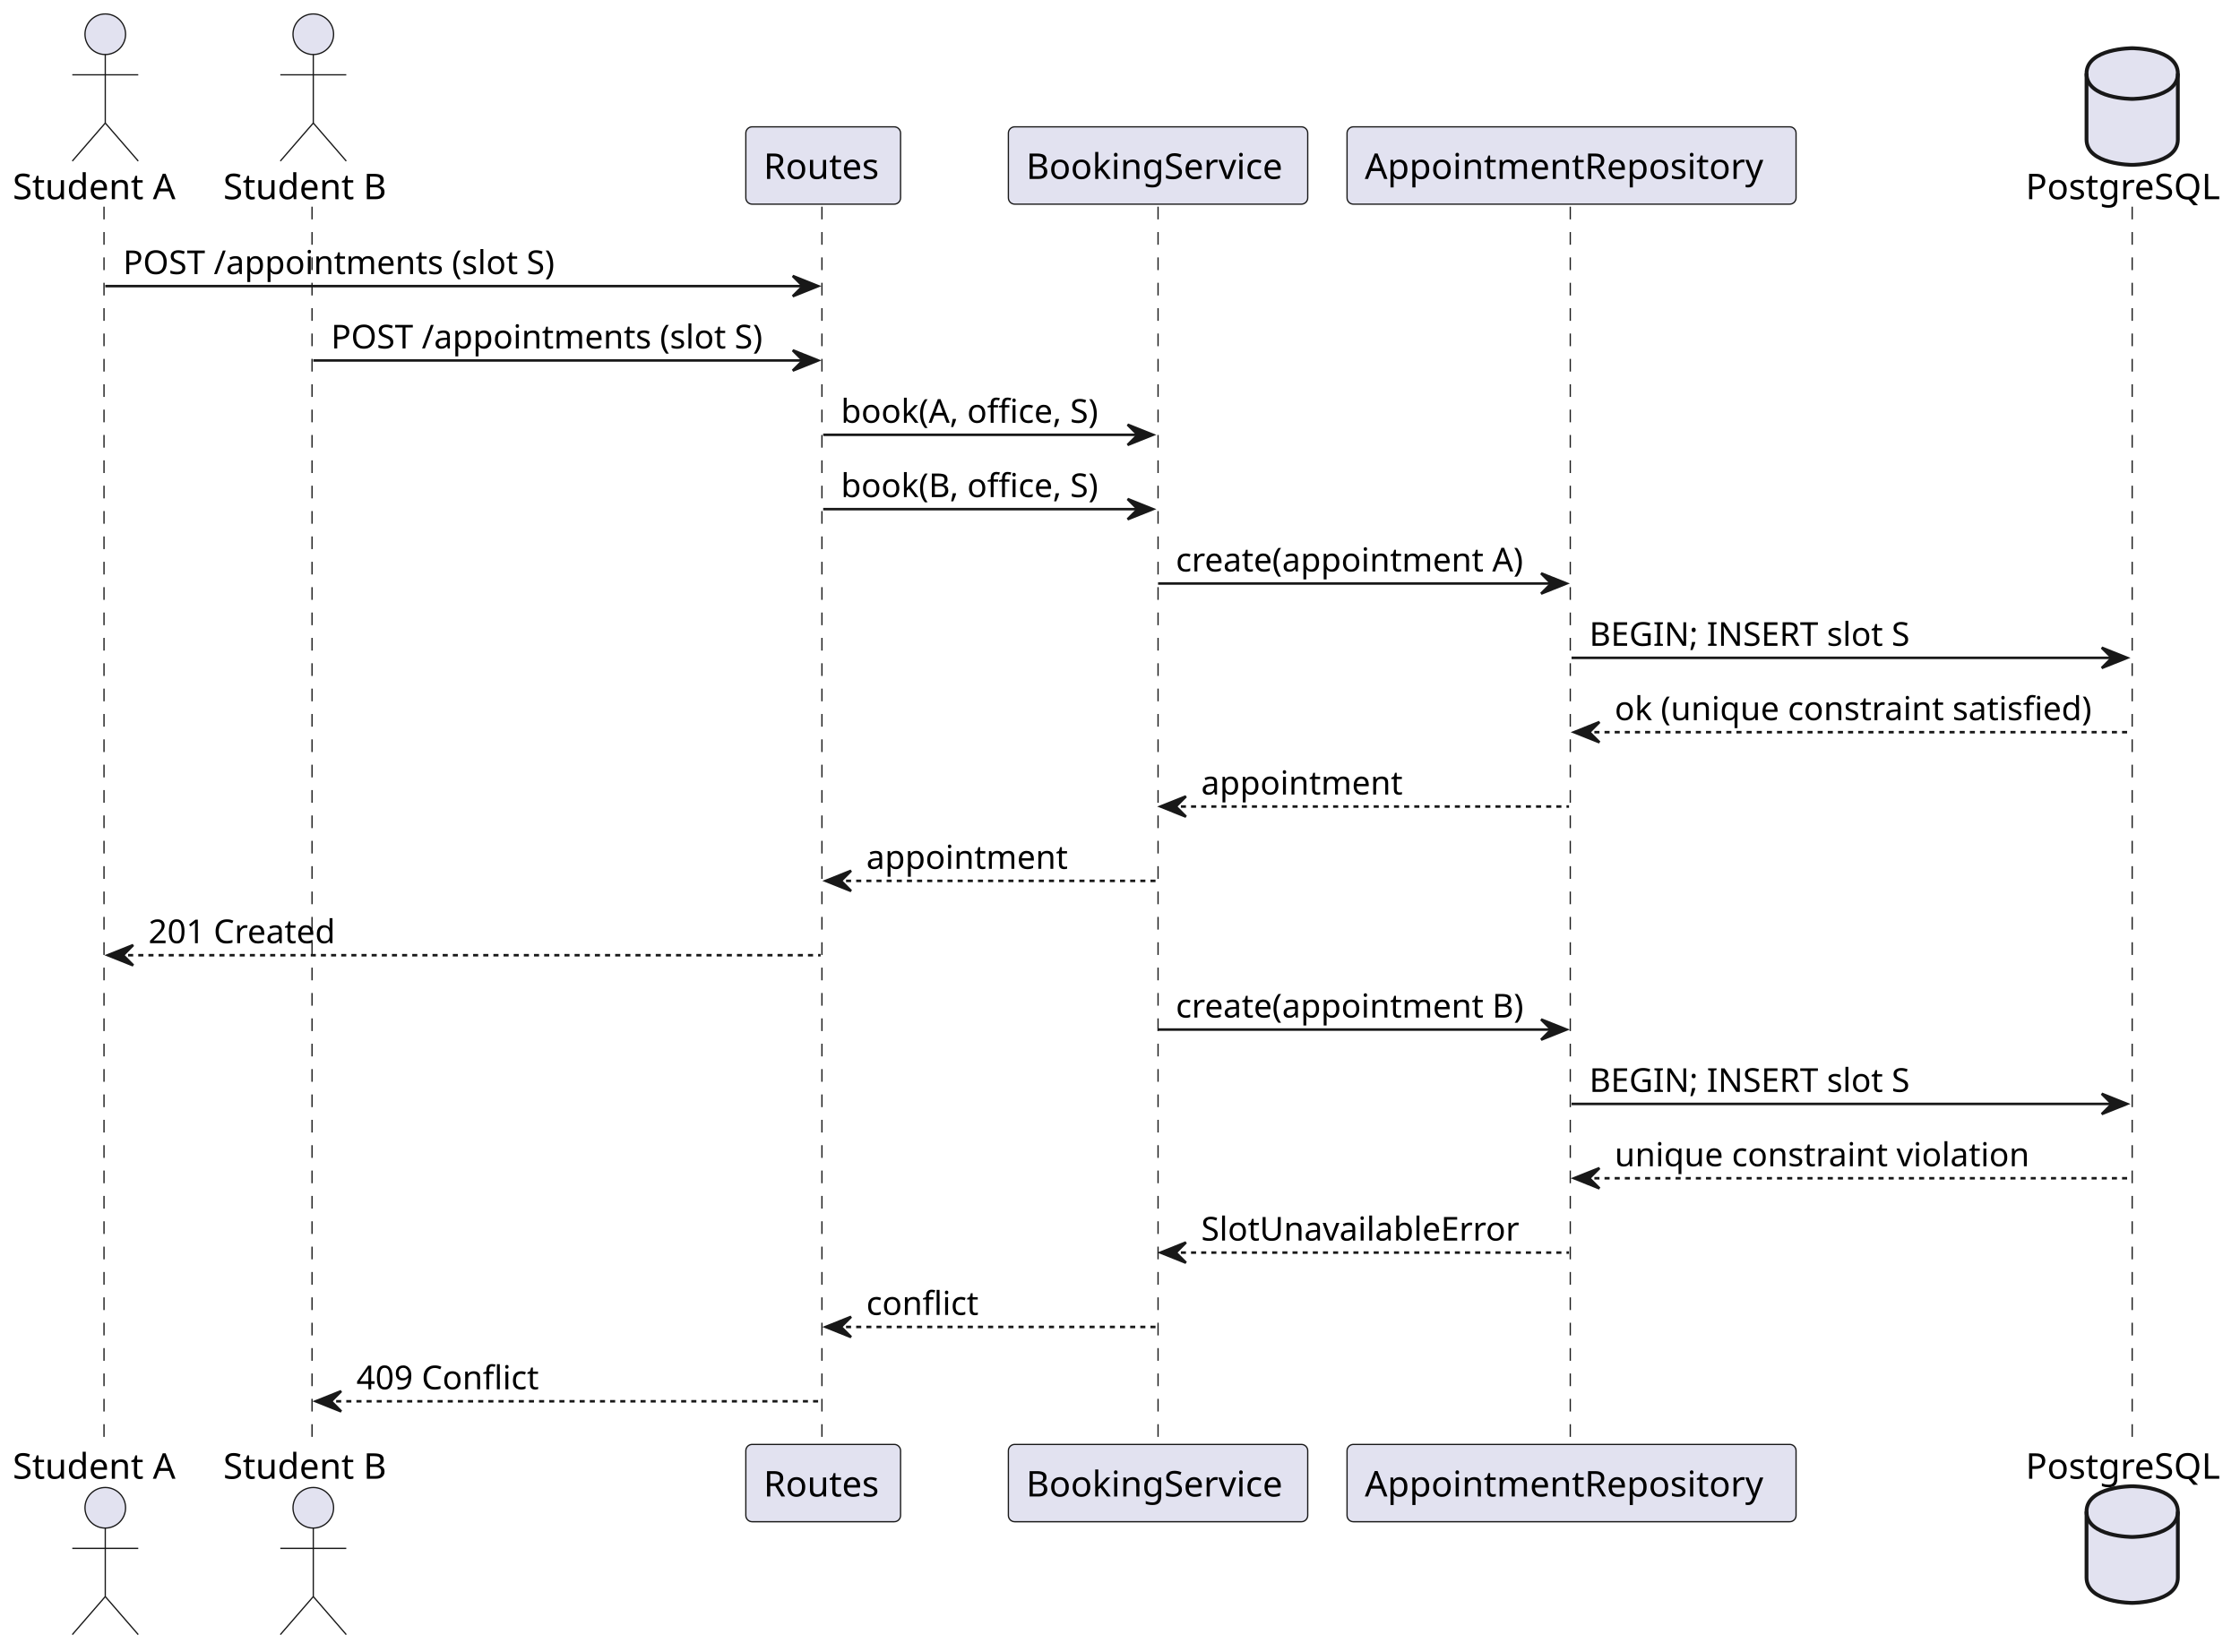
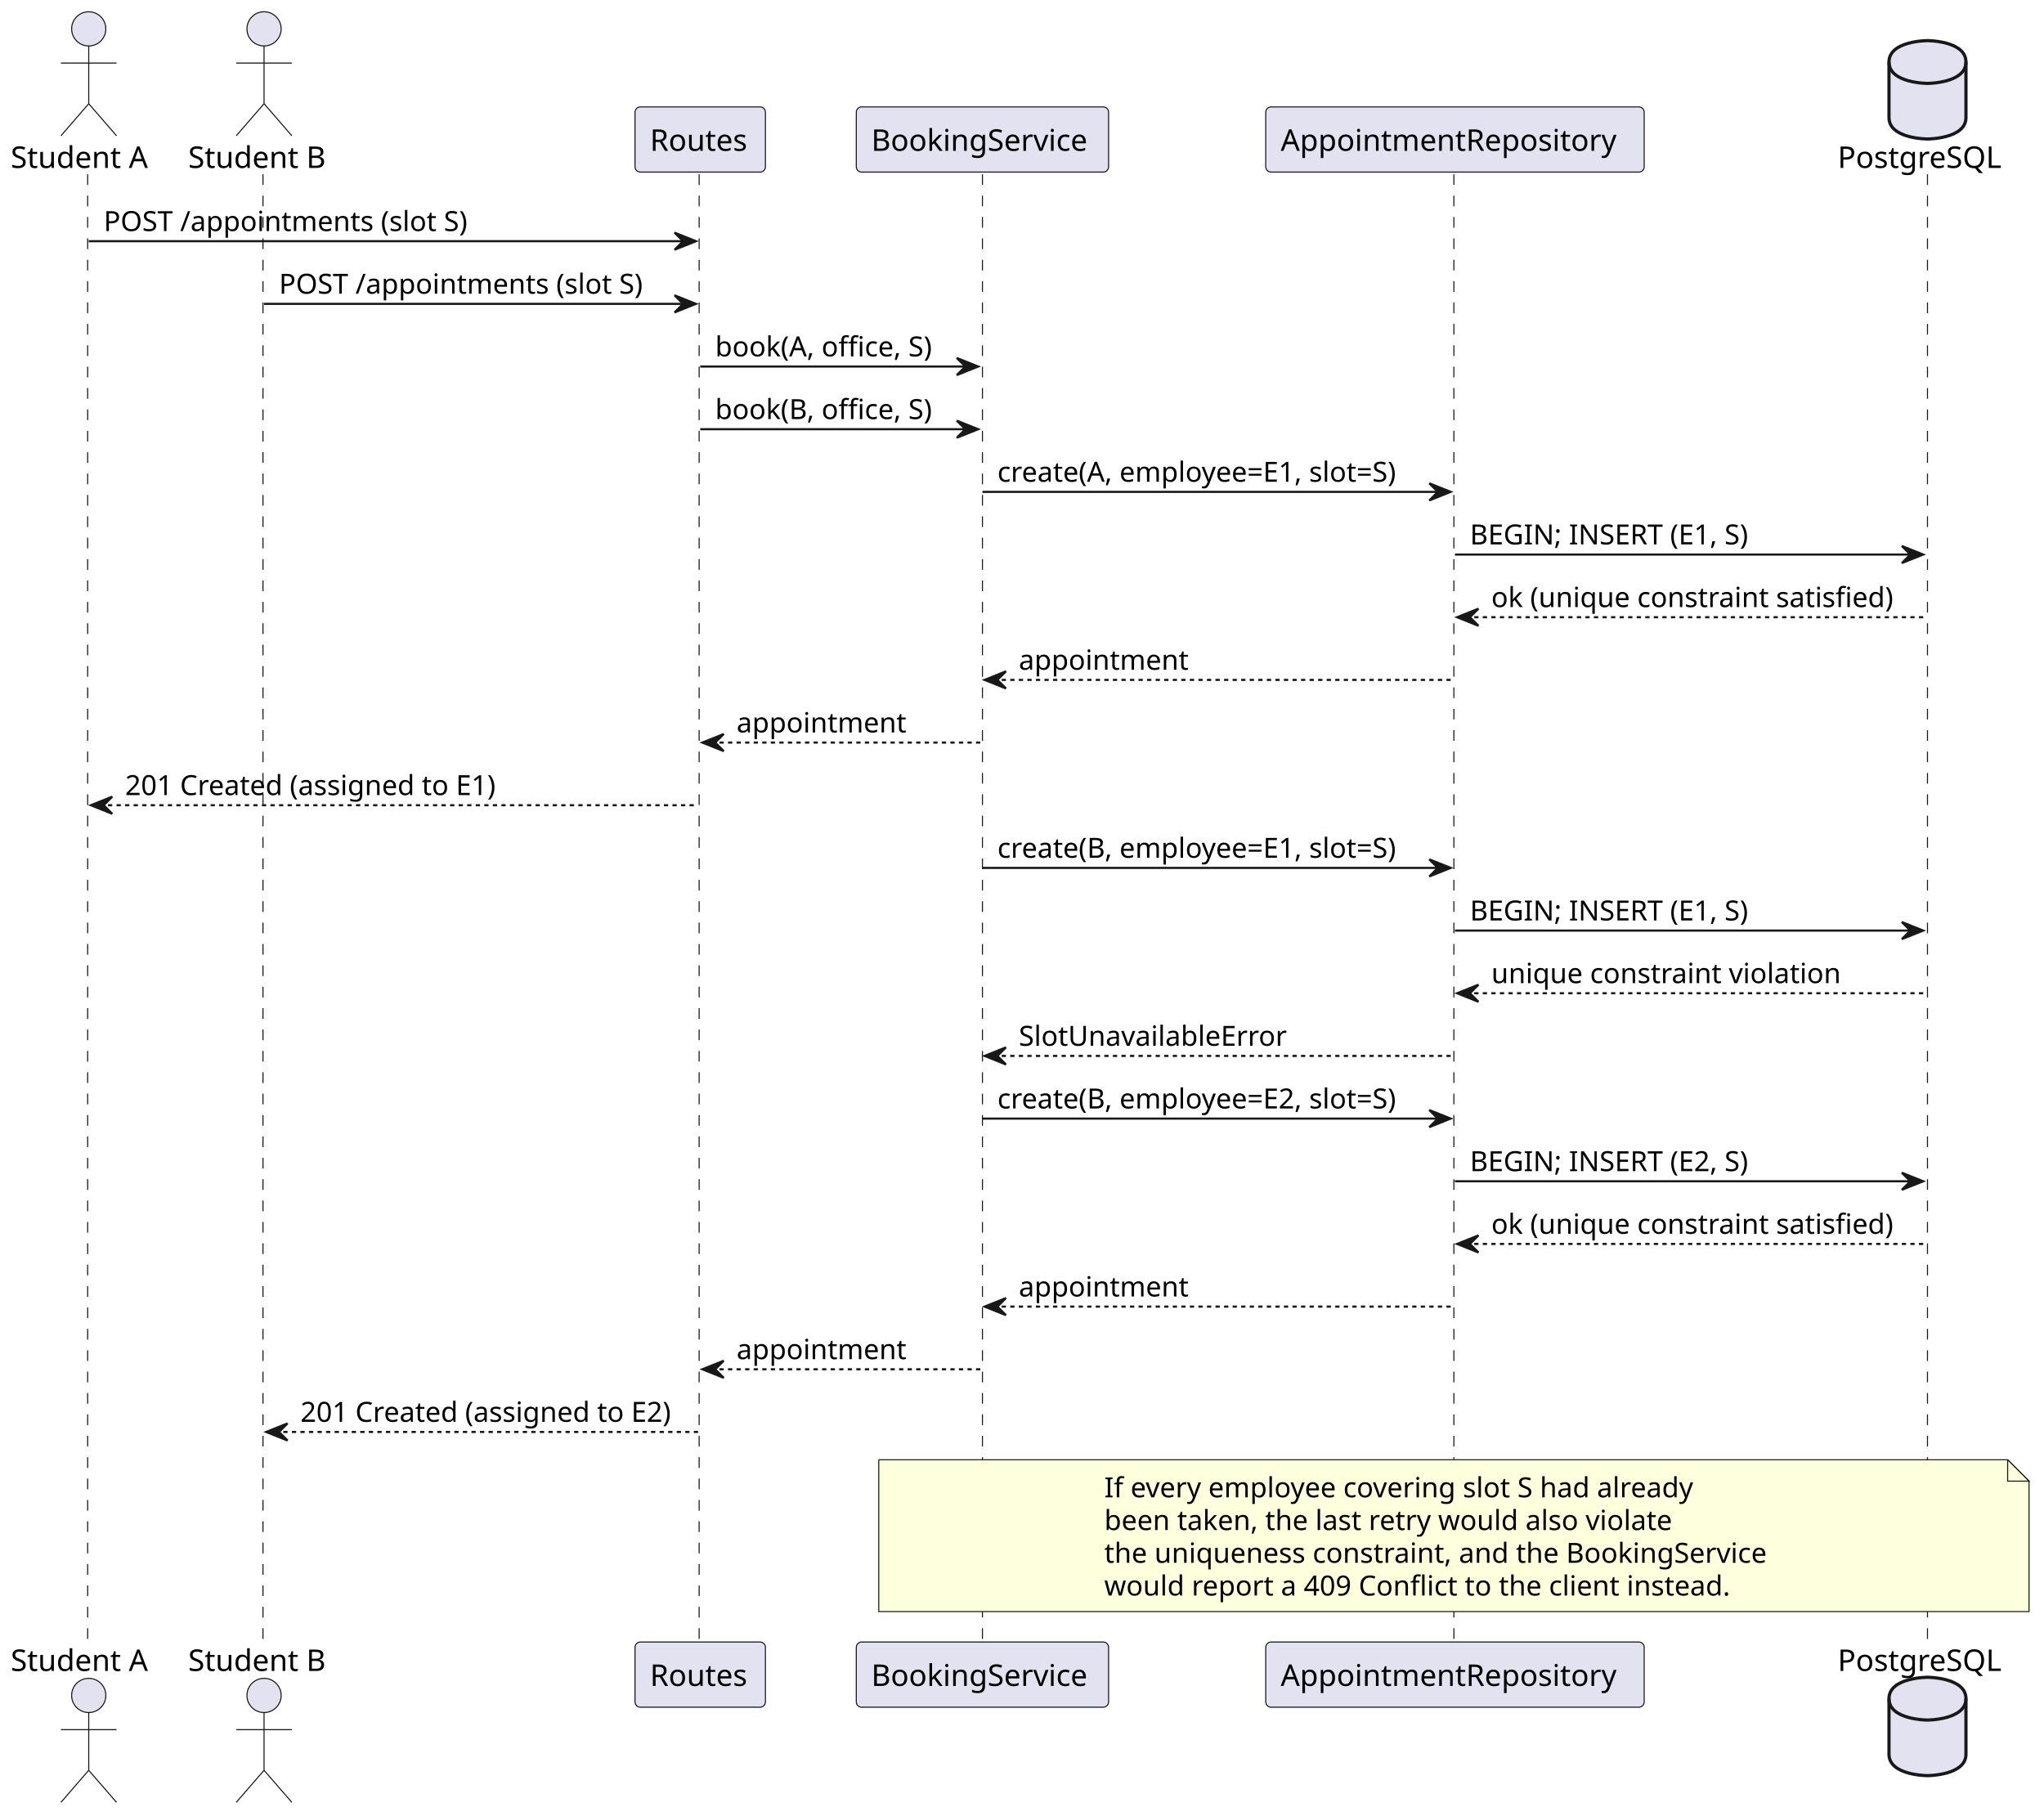
- <svg xmlns="http://www.w3.org/2000/svg" contentStyleType="text/css" height="651px" preserveAspectRatio="none" style="width:883px;height:651px;background:#FFFFFF;" version="1.1" viewBox="0 0 883 651" width="883px" zoomAndPan="magnify">
+ <svg xmlns="http://www.w3.org/2000/svg" contentStyleType="text/css" height="849px" preserveAspectRatio="none" style="width:956px;height:849px;background:#FFFFFF;" version="1.1" viewBox="0 0 956 849" width="956px" zoomAndPan="magnify">
  <defs />
  <g>
-     <line style="stroke:#181818;stroke-width:0.5;stroke-dasharray:5.0,5.0;" x1="41" x2="41" y1="81.488" y2="570.457" />
-     <line style="stroke:#181818;stroke-width:0.5;stroke-dasharray:5.0,5.0;" x1="123" x2="123" y1="81.488" y2="570.457" />
-     <line style="stroke:#181818;stroke-width:0.5;stroke-dasharray:5.0,5.0;" x1="324" x2="324" y1="81.488" y2="570.457" />
-     <line style="stroke:#181818;stroke-width:0.5;stroke-dasharray:5.0,5.0;" x1="456.5" x2="456.5" y1="81.488" y2="570.457" />
-     <line style="stroke:#181818;stroke-width:0.5;stroke-dasharray:5.0,5.0;" x1="619" x2="619" y1="81.488" y2="570.457" />
-     <line style="stroke:#181818;stroke-width:0.5;stroke-dasharray:5.0,5.0;" x1="840.5" x2="840.5" y1="81.488" y2="570.457" />
+     <line style="stroke:#181818;stroke-width:0.5;stroke-dasharray:5.0,5.0;" x1="41" x2="41" y1="81.488" y2="768.941" />
+     <line style="stroke:#181818;stroke-width:0.5;stroke-dasharray:5.0,5.0;" x1="123" x2="123" y1="81.488" y2="768.941" />
+     <line style="stroke:#181818;stroke-width:0.5;stroke-dasharray:5.0,5.0;" x1="327" x2="327" y1="81.488" y2="768.941" />
+     <line style="stroke:#181818;stroke-width:0.5;stroke-dasharray:5.0,5.0;" x1="459.5" x2="459.5" y1="81.488" y2="768.941" />
+     <line style="stroke:#181818;stroke-width:0.5;stroke-dasharray:5.0,5.0;" x1="680" x2="680" y1="81.488" y2="768.941" />
+     <line style="stroke:#181818;stroke-width:0.5;stroke-dasharray:5.0,5.0;" x1="901.5" x2="901.5" y1="81.488" y2="768.941" />
    <text fill="#000000" font-family="sans-serif" font-size="14" lengthAdjust="spacing" textLength="67" x="5" y="78.535">Student A</text>
    <ellipse cx="41.5" cy="13.5" fill="#E2E2F0" rx="8" ry="8" style="stroke:#181818;stroke-width:0.5;" />
    <path d="M41.5,21.5 L41.5,48.5 M28.5,29.5 L54.5,29.5 M41.5,48.5 L28.5,63.5 M41.5,48.5 L54.5,63.5 " fill="none" style="stroke:#181818;stroke-width:0.5;" />
-     <text fill="#000000" font-family="sans-serif" font-size="14" lengthAdjust="spacing" textLength="67" x="5" y="582.992">Student A</text>
-     <ellipse cx="41.5" cy="594.445" fill="#E2E2F0" rx="8" ry="8" style="stroke:#181818;stroke-width:0.5;" />
-     <path d="M41.5,602.445 L41.5,629.445 M28.5,610.445 L54.5,610.445 M41.5,629.445 L28.5,644.445 M41.5,629.445 L54.5,644.445 " fill="none" style="stroke:#181818;stroke-width:0.5;" />
+     <text fill="#000000" font-family="sans-serif" font-size="14" lengthAdjust="spacing" textLength="67" x="5" y="781.477">Student A</text>
+     <ellipse cx="41.5" cy="792.93" fill="#E2E2F0" rx="8" ry="8" style="stroke:#181818;stroke-width:0.5;" />
+     <path d="M41.5,800.93 L41.5,827.93 M28.5,808.93 L54.5,808.93 M41.5,827.93 L28.5,842.93 M41.5,827.93 L54.5,842.93 " fill="none" style="stroke:#181818;stroke-width:0.5;" />
    <text fill="#000000" font-family="sans-serif" font-size="14" lengthAdjust="spacing" textLength="65" x="88" y="78.535">Student B</text>
    <ellipse cx="123.5" cy="13.5" fill="#E2E2F0" rx="8" ry="8" style="stroke:#181818;stroke-width:0.5;" />
    <path d="M123.5,21.5 L123.5,48.5 M110.5,29.5 L136.5,29.5 M123.5,48.5 L110.5,63.5 M123.5,48.5 L136.5,63.5 " fill="none" style="stroke:#181818;stroke-width:0.5;" />
-     <text fill="#000000" font-family="sans-serif" font-size="14" lengthAdjust="spacing" textLength="65" x="88" y="582.992">Student B</text>
-     <ellipse cx="123.5" cy="594.445" fill="#E2E2F0" rx="8" ry="8" style="stroke:#181818;stroke-width:0.5;" />
-     <path d="M123.5,602.445 L123.5,629.445 M110.5,610.445 L136.5,610.445 M123.5,629.445 L110.5,644.445 M123.5,629.445 L136.5,644.445 " fill="none" style="stroke:#181818;stroke-width:0.5;" />
-     <rect fill="#E2E2F0" height="30.488" rx="2.5" ry="2.5" style="stroke:#181818;stroke-width:0.5;" width="61" x="294" y="50" />
-     <text fill="#000000" font-family="sans-serif" font-size="14" lengthAdjust="spacing" textLength="47" x="301" y="70.535">Routes</text>
-     <rect fill="#E2E2F0" height="30.488" rx="2.5" ry="2.5" style="stroke:#181818;stroke-width:0.5;" width="61" x="294" y="569.457" />
-     <text fill="#000000" font-family="sans-serif" font-size="14" lengthAdjust="spacing" textLength="47" x="301" y="589.992">Routes</text>
-     <rect fill="#E2E2F0" height="30.488" rx="2.5" ry="2.5" style="stroke:#181818;stroke-width:0.5;" width="118" x="397.5" y="50" />
-     <text fill="#000000" font-family="sans-serif" font-size="14" lengthAdjust="spacing" textLength="104" x="404.5" y="70.535">BookingService</text>
-     <rect fill="#E2E2F0" height="30.488" rx="2.5" ry="2.5" style="stroke:#181818;stroke-width:0.5;" width="118" x="397.5" y="569.457" />
-     <text fill="#000000" font-family="sans-serif" font-size="14" lengthAdjust="spacing" textLength="104" x="404.5" y="589.992">BookingService</text>
-     <rect fill="#E2E2F0" height="30.488" rx="2.5" ry="2.5" style="stroke:#181818;stroke-width:0.5;" width="177" x="531" y="50" />
-     <text fill="#000000" font-family="sans-serif" font-size="14" lengthAdjust="spacing" textLength="163" x="538" y="70.535">AppointmentRepository</text>
-     <rect fill="#E2E2F0" height="30.488" rx="2.5" ry="2.5" style="stroke:#181818;stroke-width:0.5;" width="177" x="531" y="569.457" />
-     <text fill="#000000" font-family="sans-serif" font-size="14" lengthAdjust="spacing" textLength="163" x="538" y="589.992">AppointmentRepository</text>
-     <text fill="#000000" font-family="sans-serif" font-size="14" lengthAdjust="spacing" textLength="78" x="798.5" y="78.535">PostgreSQL</text>
-     <path d="M822.5,29 C822.5,19 840.5,19 840.5,19 C840.5,19 858.5,19 858.5,29 L858.5,55 C858.5,65 840.5,65 840.5,65 C840.5,65 822.5,65 822.5,55 L822.5,29 " fill="#E2E2F0" style="stroke:#181818;stroke-width:1.5;" />
-     <path d="M822.5,29 C822.5,39 840.5,39 840.5,39 C840.5,39 858.5,39 858.5,29 " fill="none" style="stroke:#181818;stroke-width:1.5;" />
-     <text fill="#000000" font-family="sans-serif" font-size="14" lengthAdjust="spacing" textLength="78" x="798.5" y="582.992">PostgreSQL</text>
-     <path d="M822.5,595.945 C822.5,585.945 840.5,585.945 840.5,585.945 C840.5,585.945 858.5,585.945 858.5,595.945 L858.5,621.945 C858.5,631.945 840.5,631.945 840.5,631.945 C840.5,631.945 822.5,631.945 822.5,621.945 L822.5,595.945 " fill="#E2E2F0" style="stroke:#181818;stroke-width:1.5;" />
-     <path d="M822.5,595.945 C822.5,605.945 840.5,605.945 840.5,605.945 C840.5,605.945 858.5,605.945 858.5,595.945 " fill="none" style="stroke:#181818;stroke-width:1.5;" />
-     <polygon fill="#181818" points="312.5,108.799,322.5,112.799,312.5,116.799,316.5,112.799" style="stroke:#181818;stroke-width:1.0;" />
-     <line style="stroke:#181818;stroke-width:1.0;" x1="41.5" x2="318.5" y1="112.799" y2="112.799" />
+     <text fill="#000000" font-family="sans-serif" font-size="14" lengthAdjust="spacing" textLength="65" x="88" y="781.477">Student B</text>
+     <ellipse cx="123.5" cy="792.93" fill="#E2E2F0" rx="8" ry="8" style="stroke:#181818;stroke-width:0.5;" />
+     <path d="M123.5,800.93 L123.5,827.93 M110.5,808.93 L136.5,808.93 M123.5,827.93 L110.5,842.93 M123.5,827.93 L136.5,842.93 " fill="none" style="stroke:#181818;stroke-width:0.5;" />
+     <rect fill="#E2E2F0" height="30.488" rx="2.5" ry="2.5" style="stroke:#181818;stroke-width:0.5;" width="61" x="297" y="50" />
+     <text fill="#000000" font-family="sans-serif" font-size="14" lengthAdjust="spacing" textLength="47" x="304" y="70.535">Routes</text>
+     <rect fill="#E2E2F0" height="30.488" rx="2.5" ry="2.5" style="stroke:#181818;stroke-width:0.5;" width="61" x="297" y="767.941" />
+     <text fill="#000000" font-family="sans-serif" font-size="14" lengthAdjust="spacing" textLength="47" x="304" y="788.477">Routes</text>
+     <rect fill="#E2E2F0" height="30.488" rx="2.5" ry="2.5" style="stroke:#181818;stroke-width:0.5;" width="118" x="400.5" y="50" />
+     <text fill="#000000" font-family="sans-serif" font-size="14" lengthAdjust="spacing" textLength="104" x="407.5" y="70.535">BookingService</text>
+     <rect fill="#E2E2F0" height="30.488" rx="2.5" ry="2.5" style="stroke:#181818;stroke-width:0.5;" width="118" x="400.5" y="767.941" />
+     <text fill="#000000" font-family="sans-serif" font-size="14" lengthAdjust="spacing" textLength="104" x="407.5" y="788.477">BookingService</text>
+     <rect fill="#E2E2F0" height="30.488" rx="2.5" ry="2.5" style="stroke:#181818;stroke-width:0.5;" width="177" x="592" y="50" />
+     <text fill="#000000" font-family="sans-serif" font-size="14" lengthAdjust="spacing" textLength="163" x="599" y="70.535">AppointmentRepository</text>
+     <rect fill="#E2E2F0" height="30.488" rx="2.5" ry="2.5" style="stroke:#181818;stroke-width:0.5;" width="177" x="592" y="767.941" />
+     <text fill="#000000" font-family="sans-serif" font-size="14" lengthAdjust="spacing" textLength="163" x="599" y="788.477">AppointmentRepository</text>
+     <text fill="#000000" font-family="sans-serif" font-size="14" lengthAdjust="spacing" textLength="78" x="859.5" y="78.535">PostgreSQL</text>
+     <path d="M883.5,29 C883.5,19 901.5,19 901.5,19 C901.5,19 919.5,19 919.5,29 L919.5,55 C919.5,65 901.5,65 901.5,65 C901.5,65 883.5,65 883.5,55 L883.5,29 " fill="#E2E2F0" style="stroke:#181818;stroke-width:1.5;" />
+     <path d="M883.5,29 C883.5,39 901.5,39 901.5,39 C901.5,39 919.5,39 919.5,29 " fill="none" style="stroke:#181818;stroke-width:1.5;" />
+     <text fill="#000000" font-family="sans-serif" font-size="14" lengthAdjust="spacing" textLength="78" x="859.5" y="781.477">PostgreSQL</text>
+     <path d="M883.5,794.43 C883.5,784.43 901.5,784.43 901.5,784.43 C901.5,784.43 919.5,784.43 919.5,794.43 L919.5,820.43 C919.5,830.43 901.5,830.43 901.5,830.43 C901.5,830.43 883.5,830.43 883.5,820.43 L883.5,794.43 " fill="#E2E2F0" style="stroke:#181818;stroke-width:1.5;" />
+     <path d="M883.5,794.43 C883.5,804.43 901.5,804.43 901.5,804.43 C901.5,804.43 919.5,804.43 919.5,794.43 " fill="none" style="stroke:#181818;stroke-width:1.5;" />
+     <polygon fill="#181818" points="315.5,108.799,325.5,112.799,315.5,116.799,319.5,112.799" style="stroke:#181818;stroke-width:1.0;" />
+     <line style="stroke:#181818;stroke-width:1.0;" x1="41.5" x2="321.5" y1="112.799" y2="112.799" />
    <text fill="#000000" font-family="sans-serif" font-size="13" lengthAdjust="spacing" textLength="177" x="48.5" y="108.057">POST /appointments (slot S)</text>
-     <polygon fill="#181818" points="312.5,138.109,322.5,142.109,312.5,146.109,316.5,142.109" style="stroke:#181818;stroke-width:1.0;" />
-     <line style="stroke:#181818;stroke-width:1.0;" x1="123.5" x2="318.5" y1="142.109" y2="142.109" />
+     <polygon fill="#181818" points="315.5,138.109,325.5,142.109,315.5,146.109,319.5,142.109" style="stroke:#181818;stroke-width:1.0;" />
+     <line style="stroke:#181818;stroke-width:1.0;" x1="123.5" x2="321.5" y1="142.109" y2="142.109" />
    <text fill="#000000" font-family="sans-serif" font-size="13" lengthAdjust="spacing" textLength="177" x="130.5" y="137.367">POST /appointments (slot S)</text>
-     <polygon fill="#181818" points="444.5,167.42,454.5,171.42,444.5,175.42,448.5,171.42" style="stroke:#181818;stroke-width:1.0;" />
-     <line style="stroke:#181818;stroke-width:1.0;" x1="324.5" x2="450.5" y1="171.42" y2="171.42" />
-     <text fill="#000000" font-family="sans-serif" font-size="13" lengthAdjust="spacing" textLength="108" x="331.5" y="166.678">book(A, office, S)</text>
-     <polygon fill="#181818" points="444.5,196.731,454.5,200.731,444.5,204.731,448.5,200.731" style="stroke:#181818;stroke-width:1.0;" />
-     <line style="stroke:#181818;stroke-width:1.0;" x1="324.5" x2="450.5" y1="200.731" y2="200.731" />
-     <text fill="#000000" font-family="sans-serif" font-size="13" lengthAdjust="spacing" textLength="106" x="331.5" y="195.988">book(B, office, S)</text>
-     <polygon fill="#181818" points="607.5,226.041,617.5,230.041,607.5,234.041,611.5,230.041" style="stroke:#181818;stroke-width:1.0;" />
-     <line style="stroke:#181818;stroke-width:1.0;" x1="456.5" x2="613.5" y1="230.041" y2="230.041" />
-     <text fill="#000000" font-family="sans-serif" font-size="13" lengthAdjust="spacing" textLength="139" x="463.5" y="225.299">create(appointment A)</text>
-     <polygon fill="#181818" points="828.5,255.352,838.5,259.352,828.5,263.352,832.5,259.352" style="stroke:#181818;stroke-width:1.0;" />
-     <line style="stroke:#181818;stroke-width:1.0;" x1="619.5" x2="834.5" y1="259.352" y2="259.352" />
-     <text fill="#000000" font-family="sans-serif" font-size="13" lengthAdjust="spacing" textLength="128" x="626.5" y="254.609">BEGIN; INSERT slot S</text>
-     <polygon fill="#181818" points="630.5,284.662,620.5,288.662,630.5,292.662,626.5,288.662" style="stroke:#181818;stroke-width:1.0;" />
-     <line style="stroke:#181818;stroke-width:1.0;stroke-dasharray:2.0,2.0;" x1="624.5" x2="839.5" y1="288.662" y2="288.662" />
-     <text fill="#000000" font-family="sans-serif" font-size="13" lengthAdjust="spacing" textLength="197" x="636.5" y="283.92">ok (unique constraint satisfied)</text>
-     <polygon fill="#181818" points="467.5,313.973,457.5,317.973,467.5,321.973,463.5,317.973" style="stroke:#181818;stroke-width:1.0;" />
-     <line style="stroke:#181818;stroke-width:1.0;stroke-dasharray:2.0,2.0;" x1="461.5" x2="618.5" y1="317.973" y2="317.973" />
-     <text fill="#000000" font-family="sans-serif" font-size="13" lengthAdjust="spacing" textLength="80" x="473.5" y="313.231">appointment</text>
-     <polygon fill="#181818" points="335.5,343.283,325.5,347.283,335.5,351.283,331.5,347.283" style="stroke:#181818;stroke-width:1.0;" />
-     <line style="stroke:#181818;stroke-width:1.0;stroke-dasharray:2.0,2.0;" x1="329.5" x2="455.5" y1="347.283" y2="347.283" />
-     <text fill="#000000" font-family="sans-serif" font-size="13" lengthAdjust="spacing" textLength="80" x="341.5" y="342.541">appointment</text>
+     <polygon fill="#181818" points="447.5,167.42,457.5,171.42,447.5,175.42,451.5,171.42" style="stroke:#181818;stroke-width:1.0;" />
+     <line style="stroke:#181818;stroke-width:1.0;" x1="327.5" x2="453.5" y1="171.42" y2="171.42" />
+     <text fill="#000000" font-family="sans-serif" font-size="13" lengthAdjust="spacing" textLength="108" x="334.5" y="166.678">book(A, office, S)</text>
+     <polygon fill="#181818" points="447.5,196.731,457.5,200.731,447.5,204.731,451.5,200.731" style="stroke:#181818;stroke-width:1.0;" />
+     <line style="stroke:#181818;stroke-width:1.0;" x1="327.5" x2="453.5" y1="200.731" y2="200.731" />
+     <text fill="#000000" font-family="sans-serif" font-size="13" lengthAdjust="spacing" textLength="106" x="334.5" y="195.988">book(B, office, S)</text>
+     <polygon fill="#181818" points="668.5,226.041,678.5,230.041,668.5,234.041,672.5,230.041" style="stroke:#181818;stroke-width:1.0;" />
+     <line style="stroke:#181818;stroke-width:1.0;" x1="459.5" x2="674.5" y1="230.041" y2="230.041" />
+     <text fill="#000000" font-family="sans-serif" font-size="13" lengthAdjust="spacing" textLength="197" x="466.5" y="225.299">create(A, employee=E1, slot=S)</text>
+     <polygon fill="#181818" points="889.5,255.352,899.5,259.352,889.5,263.352,893.5,259.352" style="stroke:#181818;stroke-width:1.0;" />
+     <line style="stroke:#181818;stroke-width:1.0;" x1="680.5" x2="895.5" y1="259.352" y2="259.352" />
+     <text fill="#000000" font-family="sans-serif" font-size="13" lengthAdjust="spacing" textLength="131" x="687.5" y="254.609">BEGIN; INSERT (E1, S)</text>
+     <polygon fill="#181818" points="691.5,284.662,681.5,288.662,691.5,292.662,687.5,288.662" style="stroke:#181818;stroke-width:1.0;" />
+     <line style="stroke:#181818;stroke-width:1.0;stroke-dasharray:2.0,2.0;" x1="685.5" x2="900.5" y1="288.662" y2="288.662" />
+     <text fill="#000000" font-family="sans-serif" font-size="13" lengthAdjust="spacing" textLength="197" x="697.5" y="283.92">ok (unique constraint satisfied)</text>
+     <polygon fill="#181818" points="470.5,313.973,460.5,317.973,470.5,321.973,466.5,317.973" style="stroke:#181818;stroke-width:1.0;" />
+     <line style="stroke:#181818;stroke-width:1.0;stroke-dasharray:2.0,2.0;" x1="464.5" x2="679.5" y1="317.973" y2="317.973" />
+     <text fill="#000000" font-family="sans-serif" font-size="13" lengthAdjust="spacing" textLength="80" x="476.5" y="313.231">appointment</text>
+     <polygon fill="#181818" points="338.5,343.283,328.5,347.283,338.5,351.283,334.5,347.283" style="stroke:#181818;stroke-width:1.0;" />
+     <line style="stroke:#181818;stroke-width:1.0;stroke-dasharray:2.0,2.0;" x1="332.5" x2="458.5" y1="347.283" y2="347.283" />
+     <text fill="#000000" font-family="sans-serif" font-size="13" lengthAdjust="spacing" textLength="80" x="344.5" y="342.541">appointment</text>
    <polygon fill="#181818" points="52.5,372.594,42.5,376.594,52.5,380.594,48.5,376.594" style="stroke:#181818;stroke-width:1.0;" />
-     <line style="stroke:#181818;stroke-width:1.0;stroke-dasharray:2.0,2.0;" x1="46.5" x2="323.5" y1="376.594" y2="376.594" />
-     <text fill="#000000" font-family="sans-serif" font-size="13" lengthAdjust="spacing" textLength="76" x="58.5" y="371.852">201 Created</text>
-     <polygon fill="#181818" points="607.5,401.904,617.5,405.904,607.5,409.904,611.5,405.904" style="stroke:#181818;stroke-width:1.0;" />
-     <line style="stroke:#181818;stroke-width:1.0;" x1="456.5" x2="613.5" y1="405.904" y2="405.904" />
-     <text fill="#000000" font-family="sans-serif" font-size="13" lengthAdjust="spacing" textLength="137" x="463.5" y="401.162">create(appointment B)</text>
-     <polygon fill="#181818" points="828.5,431.215,838.5,435.215,828.5,439.215,832.5,435.215" style="stroke:#181818;stroke-width:1.0;" />
-     <line style="stroke:#181818;stroke-width:1.0;" x1="619.5" x2="834.5" y1="435.215" y2="435.215" />
-     <text fill="#000000" font-family="sans-serif" font-size="13" lengthAdjust="spacing" textLength="128" x="626.5" y="430.473">BEGIN; INSERT slot S</text>
-     <polygon fill="#181818" points="630.5,460.525,620.5,464.525,630.5,468.525,626.5,464.525" style="stroke:#181818;stroke-width:1.0;" />
-     <line style="stroke:#181818;stroke-width:1.0;stroke-dasharray:2.0,2.0;" x1="624.5" x2="839.5" y1="464.525" y2="464.525" />
-     <text fill="#000000" font-family="sans-serif" font-size="13" lengthAdjust="spacing" textLength="170" x="636.5" y="459.783">unique constraint violation</text>
-     <polygon fill="#181818" points="467.5,489.836,457.5,493.836,467.5,497.836,463.5,493.836" style="stroke:#181818;stroke-width:1.0;" />
-     <line style="stroke:#181818;stroke-width:1.0;stroke-dasharray:2.0,2.0;" x1="461.5" x2="618.5" y1="493.836" y2="493.836" />
-     <text fill="#000000" font-family="sans-serif" font-size="13" lengthAdjust="spacing" textLength="126" x="473.5" y="489.094">SlotUnavailableError</text>
-     <polygon fill="#181818" points="335.5,519.146,325.5,523.146,335.5,527.146,331.5,523.146" style="stroke:#181818;stroke-width:1.0;" />
-     <line style="stroke:#181818;stroke-width:1.0;stroke-dasharray:2.0,2.0;" x1="329.5" x2="455.5" y1="523.146" y2="523.146" />
-     <text fill="#000000" font-family="sans-serif" font-size="13" lengthAdjust="spacing" textLength="48" x="341.5" y="518.404">conflict</text>
-     <polygon fill="#181818" points="134.5,548.457,124.5,552.457,134.5,556.457,130.5,552.457" style="stroke:#181818;stroke-width:1.0;" />
-     <line style="stroke:#181818;stroke-width:1.0;stroke-dasharray:2.0,2.0;" x1="128.5" x2="323.5" y1="552.457" y2="552.457" />
-     <text fill="#000000" font-family="sans-serif" font-size="13" lengthAdjust="spacing" textLength="78" x="140.5" y="547.715">409 Conflict</text>
+     <line style="stroke:#181818;stroke-width:1.0;stroke-dasharray:2.0,2.0;" x1="46.5" x2="326.5" y1="376.594" y2="376.594" />
+     <text fill="#000000" font-family="sans-serif" font-size="13" lengthAdjust="spacing" textLength="180" x="58.5" y="371.852">201 Created (assigned to E1)</text>
+     <polygon fill="#181818" points="668.5,401.904,678.5,405.904,668.5,409.904,672.5,405.904" style="stroke:#181818;stroke-width:1.0;" />
+     <line style="stroke:#181818;stroke-width:1.0;" x1="459.5" x2="674.5" y1="405.904" y2="405.904" />
+     <text fill="#000000" font-family="sans-serif" font-size="13" lengthAdjust="spacing" textLength="195" x="466.5" y="401.162">create(B, employee=E1, slot=S)</text>
+     <polygon fill="#181818" points="889.5,431.215,899.5,435.215,889.5,439.215,893.5,435.215" style="stroke:#181818;stroke-width:1.0;" />
+     <line style="stroke:#181818;stroke-width:1.0;" x1="680.5" x2="895.5" y1="435.215" y2="435.215" />
+     <text fill="#000000" font-family="sans-serif" font-size="13" lengthAdjust="spacing" textLength="131" x="687.5" y="430.473">BEGIN; INSERT (E1, S)</text>
+     <polygon fill="#181818" points="691.5,460.525,681.5,464.525,691.5,468.525,687.5,464.525" style="stroke:#181818;stroke-width:1.0;" />
+     <line style="stroke:#181818;stroke-width:1.0;stroke-dasharray:2.0,2.0;" x1="685.5" x2="900.5" y1="464.525" y2="464.525" />
+     <text fill="#000000" font-family="sans-serif" font-size="13" lengthAdjust="spacing" textLength="170" x="697.5" y="459.783">unique constraint violation</text>
+     <polygon fill="#181818" points="470.5,489.836,460.5,493.836,470.5,497.836,466.5,493.836" style="stroke:#181818;stroke-width:1.0;" />
+     <line style="stroke:#181818;stroke-width:1.0;stroke-dasharray:2.0,2.0;" x1="464.5" x2="679.5" y1="493.836" y2="493.836" />
+     <text fill="#000000" font-family="sans-serif" font-size="13" lengthAdjust="spacing" textLength="126" x="476.5" y="489.094">SlotUnavailableError</text>
+     <polygon fill="#181818" points="668.5,519.146,678.5,523.146,668.5,527.146,672.5,523.146" style="stroke:#181818;stroke-width:1.0;" />
+     <line style="stroke:#181818;stroke-width:1.0;" x1="459.5" x2="674.5" y1="523.146" y2="523.146" />
+     <text fill="#000000" font-family="sans-serif" font-size="13" lengthAdjust="spacing" textLength="195" x="466.5" y="518.404">create(B, employee=E2, slot=S)</text>
+     <polygon fill="#181818" points="889.5,548.457,899.5,552.457,889.5,556.457,893.5,552.457" style="stroke:#181818;stroke-width:1.0;" />
+     <line style="stroke:#181818;stroke-width:1.0;" x1="680.5" x2="895.5" y1="552.457" y2="552.457" />
+     <text fill="#000000" font-family="sans-serif" font-size="13" lengthAdjust="spacing" textLength="131" x="687.5" y="547.715">BEGIN; INSERT (E2, S)</text>
+     <polygon fill="#181818" points="691.5,577.768,681.5,581.768,691.5,585.768,687.5,581.768" style="stroke:#181818;stroke-width:1.0;" />
+     <line style="stroke:#181818;stroke-width:1.0;stroke-dasharray:2.0,2.0;" x1="685.5" x2="900.5" y1="581.768" y2="581.768" />
+     <text fill="#000000" font-family="sans-serif" font-size="13" lengthAdjust="spacing" textLength="197" x="697.5" y="577.025">ok (unique constraint satisfied)</text>
+     <polygon fill="#181818" points="470.5,607.078,460.5,611.078,470.5,615.078,466.5,611.078" style="stroke:#181818;stroke-width:1.0;" />
+     <line style="stroke:#181818;stroke-width:1.0;stroke-dasharray:2.0,2.0;" x1="464.5" x2="679.5" y1="611.078" y2="611.078" />
+     <text fill="#000000" font-family="sans-serif" font-size="13" lengthAdjust="spacing" textLength="80" x="476.5" y="606.336">appointment</text>
+     <polygon fill="#181818" points="338.5,636.389,328.5,640.389,338.5,644.389,334.5,640.389" style="stroke:#181818;stroke-width:1.0;" />
+     <line style="stroke:#181818;stroke-width:1.0;stroke-dasharray:2.0,2.0;" x1="332.5" x2="458.5" y1="640.389" y2="640.389" />
+     <text fill="#000000" font-family="sans-serif" font-size="13" lengthAdjust="spacing" textLength="80" x="344.5" y="635.646">appointment</text>
+     <polygon fill="#181818" points="134.5,665.699,124.5,669.699,134.5,673.699,130.5,669.699" style="stroke:#181818;stroke-width:1.0;" />
+     <line style="stroke:#181818;stroke-width:1.0;stroke-dasharray:2.0,2.0;" x1="128.5" x2="326.5" y1="669.699" y2="669.699" />
+     <text fill="#000000" font-family="sans-serif" font-size="13" lengthAdjust="spacing" textLength="180" x="140.5" y="664.957">201 Created (assigned to E2)</text>
+     <path d="M411,682.699 L411,753.699 L949,753.699 L949,692.699 L939,682.699 L411,682.699 " fill="#FEFFDD" style="stroke:#181818;stroke-width:0.5;" />
+     <path d="M939,682.699 L939,692.699 L949,692.699 L939,682.699 " fill="#FEFFDD" style="stroke:#181818;stroke-width:0.5;" />
+     <text fill="#000000" font-family="sans-serif" font-size="13" lengthAdjust="spacing" textLength="283" x="516.5" y="700.268">If every employee covering slot S had already</text>
+     <text fill="#000000" font-family="sans-serif" font-size="13" lengthAdjust="spacing" textLength="275" x="516.5" y="715.578">been taken, the last retry would also violate</text>
+     <text fill="#000000" font-family="sans-serif" font-size="13" lengthAdjust="spacing" textLength="318" x="516.5" y="730.889">the uniqueness constraint, and the BookingService</text>
+     <text fill="#000000" font-family="sans-serif" font-size="13" lengthAdjust="spacing" textLength="307" x="516.5" y="746.199">would report a 409 Conflict to the client instead.</text>
  </g>
</svg>
